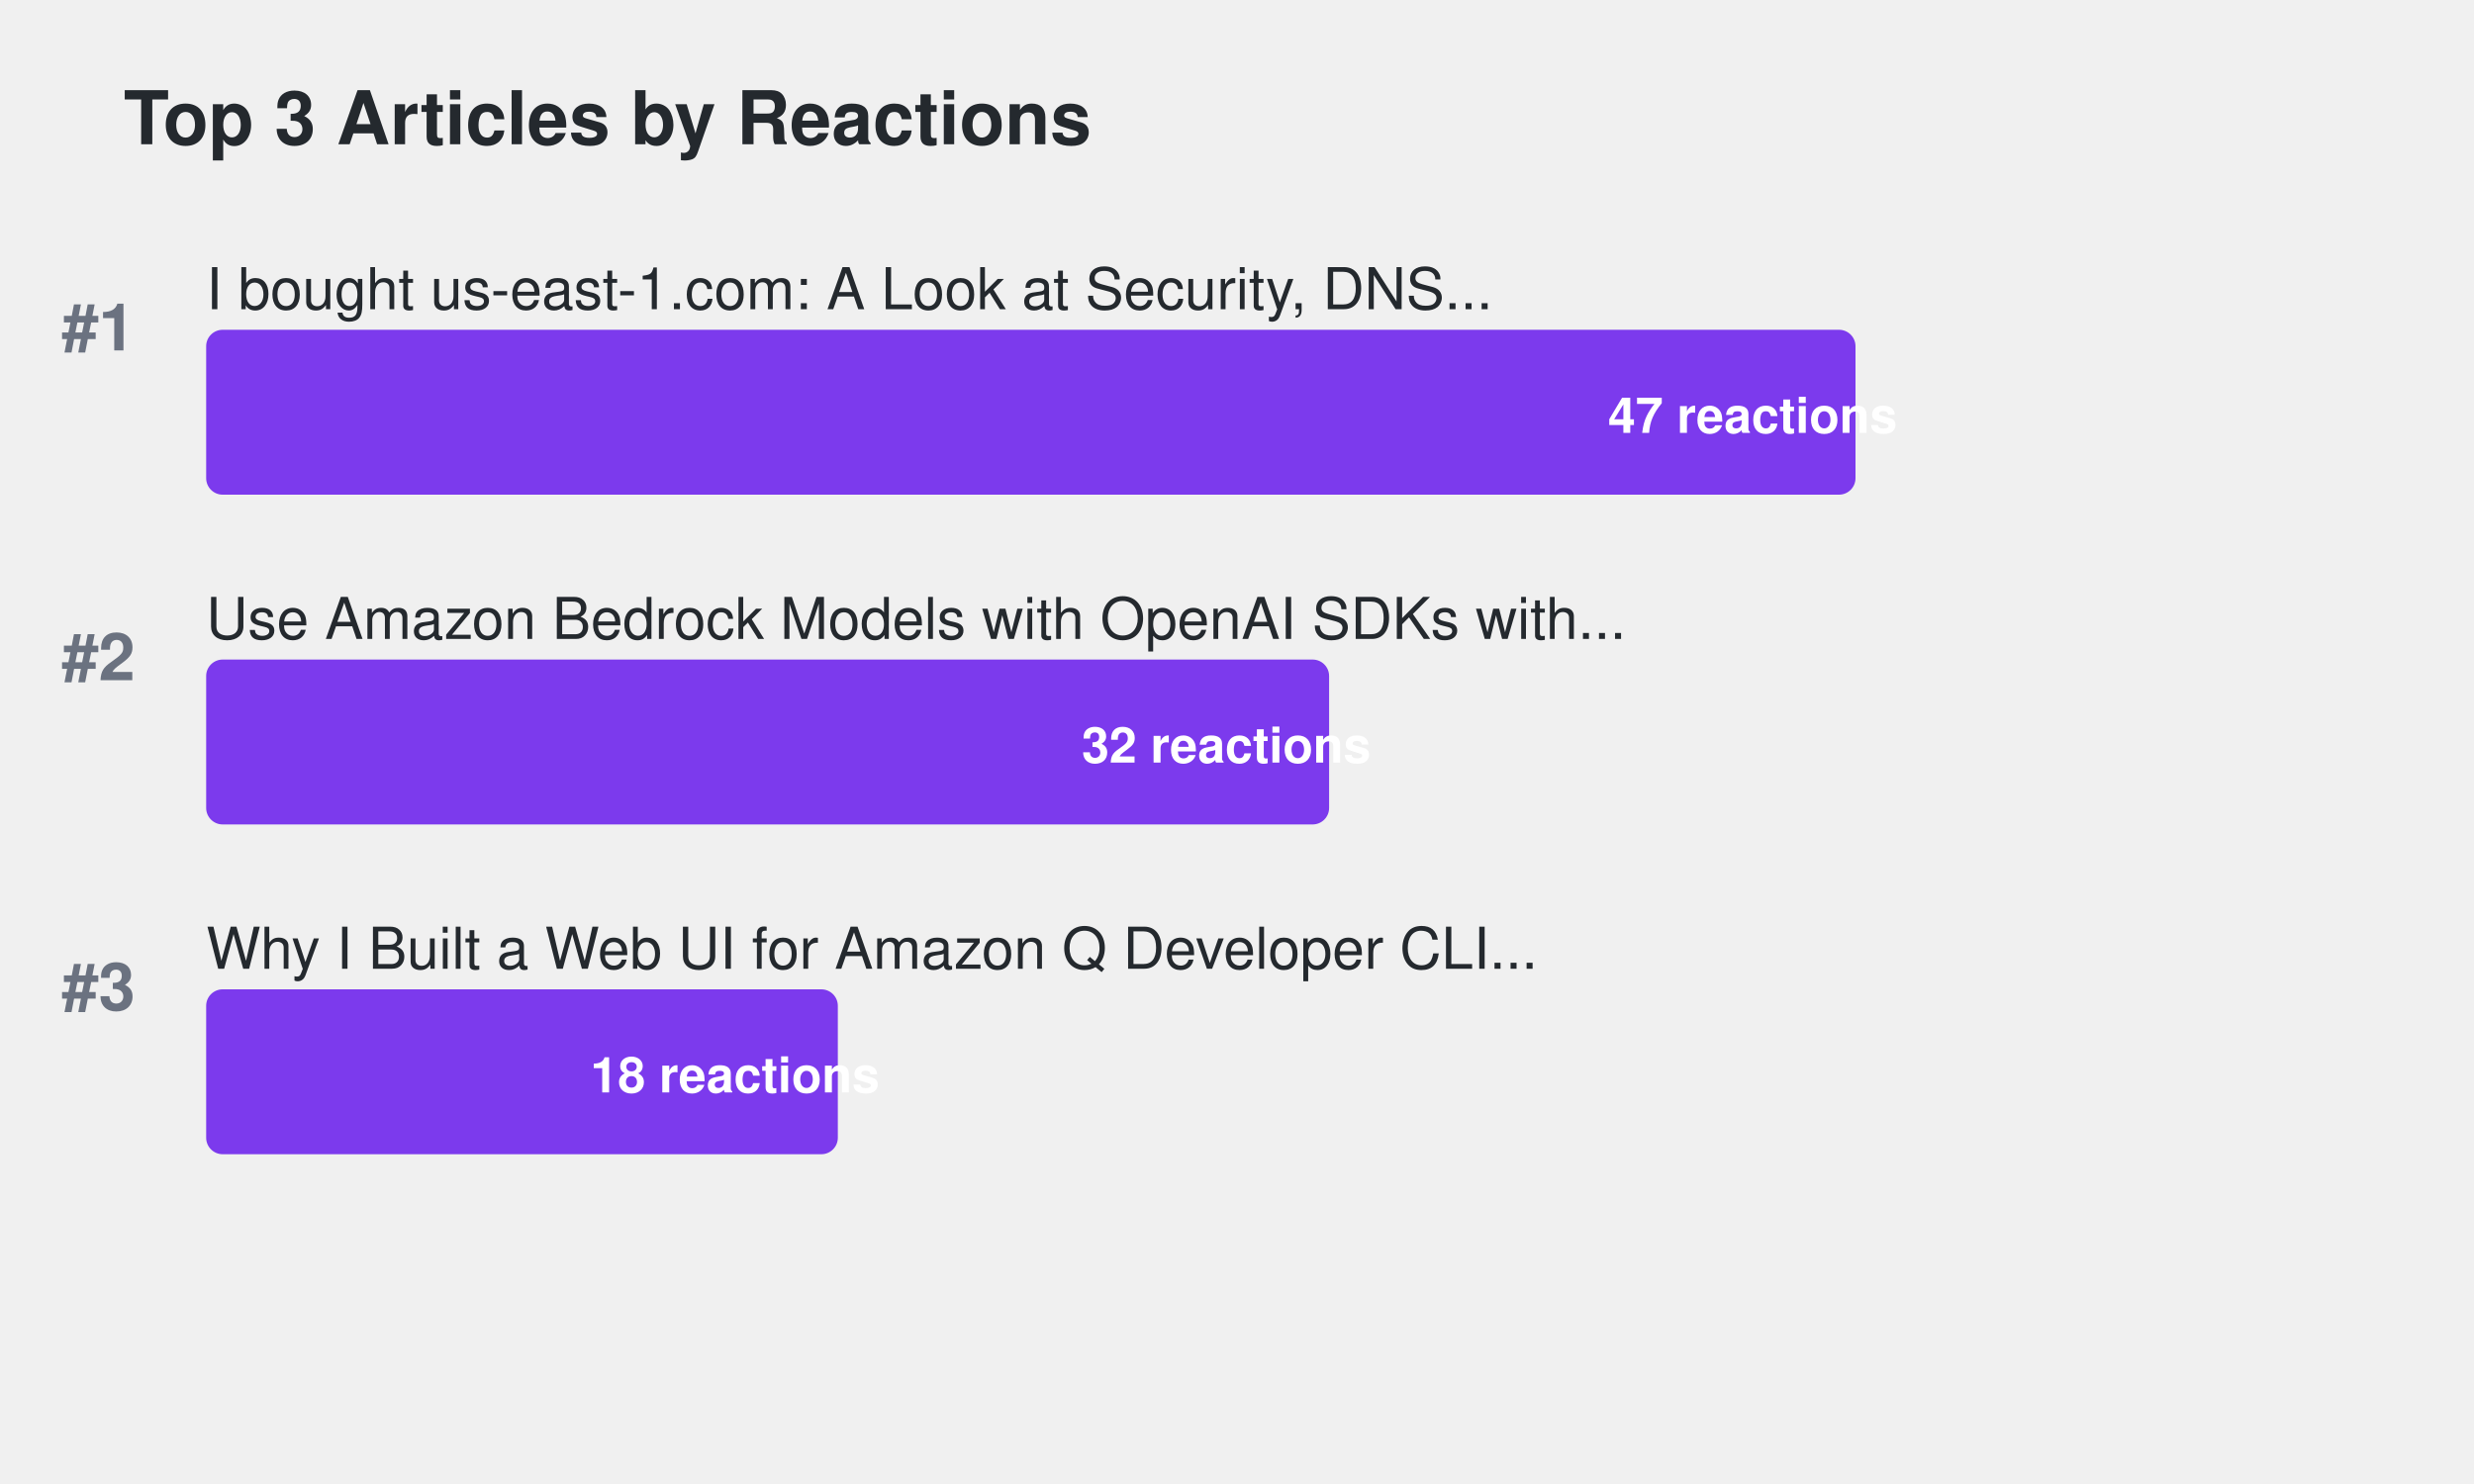
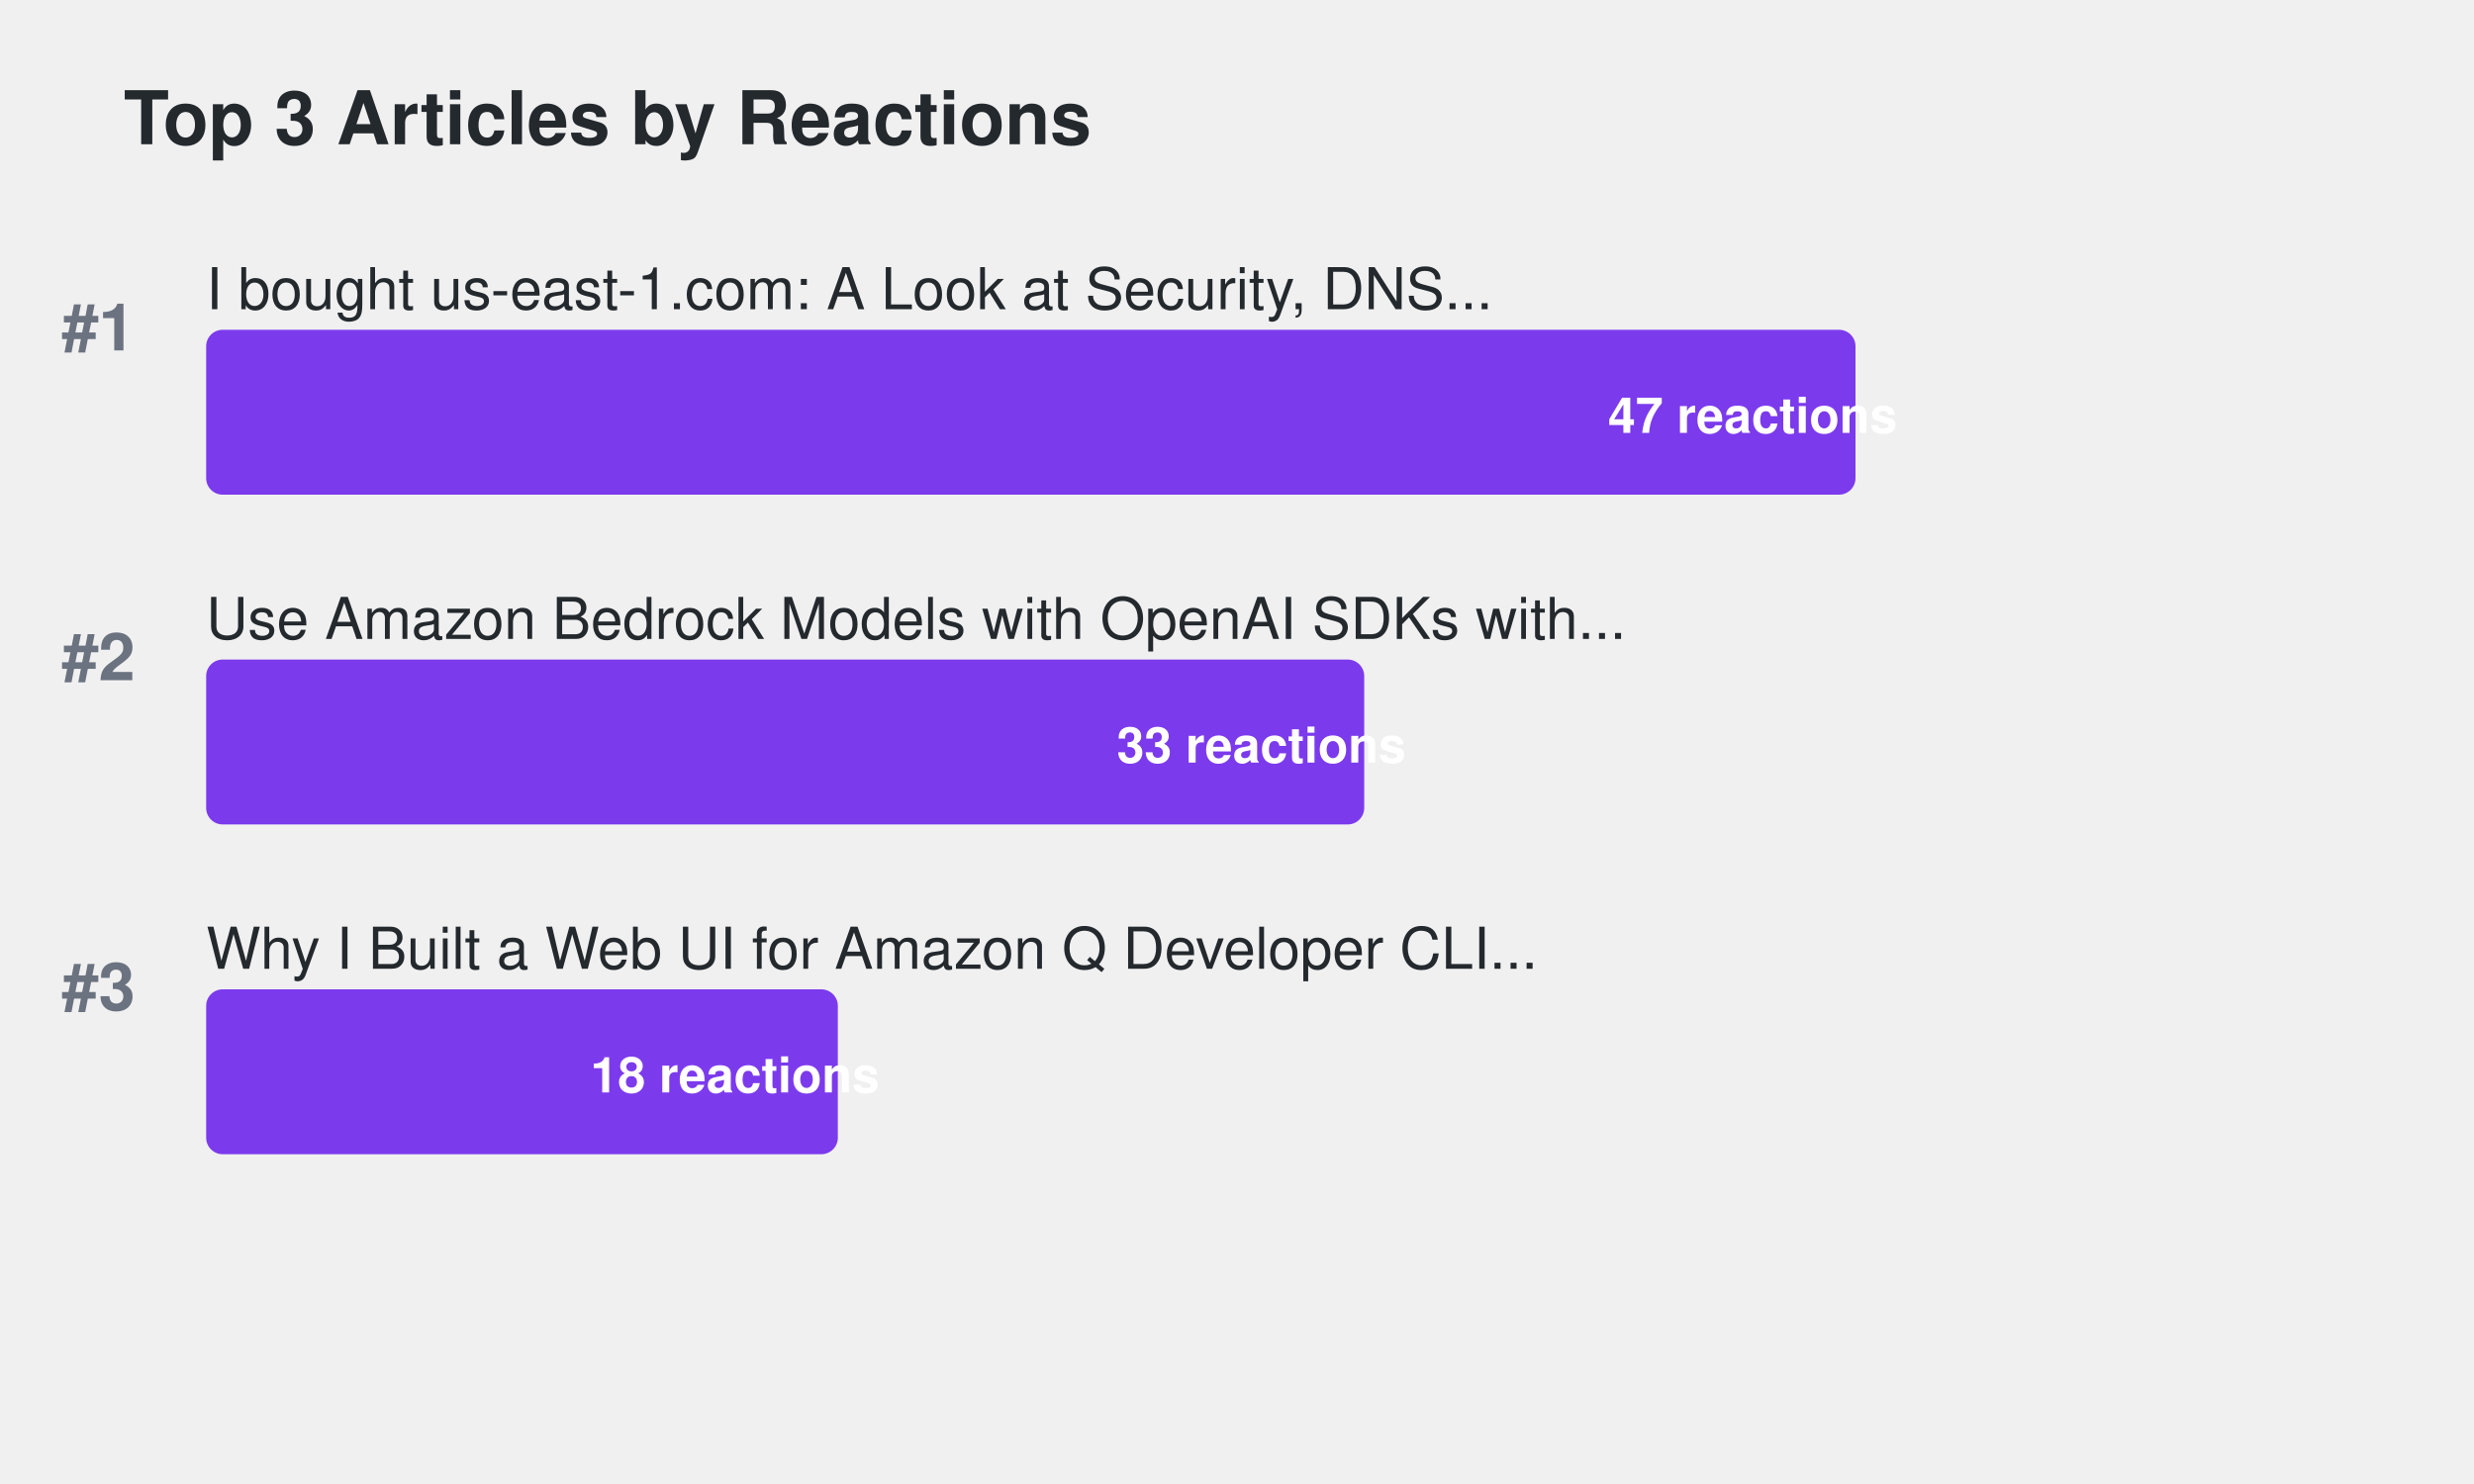
<svg xmlns="http://www.w3.org/2000/svg" width="600" height="360">
  <defs>
    <style>
.title { font-family: -apple-system, BlinkMacSystemFont, "Segoe UI", Helvetica, Arial, sans-serif; font-size: 18px; font-weight: 600; fill: #24292e; }
.article-title { font-family: -apple-system, BlinkMacSystemFont, "Segoe UI", Helvetica, Arial, sans-serif; font-size: 14px; font-weight: 500; fill: #24292e; }
.metric-value { font-family: -apple-system, BlinkMacSystemFont, "Segoe UI", Helvetica, Arial, sans-serif; font-size: 12px; font-weight: 600; fill: #ffffff; }
.rank { font-family: -apple-system, BlinkMacSystemFont, "Segoe UI", Helvetica, Arial, sans-serif; font-size: 16px; font-weight: 700; fill: #6b7280; }
.bar { rx: 4; ry: 4; }
.bar:hover { opacity: 0.8; cursor: pointer; }
a { text-decoration: none; }
a:hover .article-title { fill: #0969da; text-decoration: underline; }
a:hover .bar { opacity: 0.9; }
</style>
  </defs>
  <text x="30" y="35" class="title">Top 3 Articles by Reactions</text>
  <text x="15" y="85" class="rank">#1</text>
  <a href="https://dev.to/aws-builders/i-bought-us-east-1com-a-look-at-security-dns-traffic-and-protecting-aws-users-15ng" target="_blank">
    <text x="50" y="75" class="article-title">I bought us-east-1.com: A Look at Security, DNS...</text>
    <rect x="50" y="80" width="400.0" height="40" fill="#7c3aed" class="bar">
</rect>
    <text x="390.0" y="105" class="metric-value" fill="#ffffff">47 reactions</text>
  </a>
  <text x="15" y="165" class="rank">#2</text>
  <a href="https://dev.to/aws-builders/use-amazon-bedrock-models-via-an-openai-api-compatible-serverless-endpoint-now-without-fixed-cost-5hf5" target="_blank">
    <text x="50" y="155" class="article-title">Use Amazon Bedrock Models with OpenAI SDKs with...</text>
-     <rect x="50" y="160" width="272.34" height="40" fill="#7c3aed" class="bar">
+     <rect x="50" y="160" width="280.851" height="40" fill="#7c3aed" class="bar">
</rect>
-     <text x="262.34" y="185" class="metric-value" fill="#ffffff">32 reactions</text>
+     <text x="270.851" y="185" class="metric-value" fill="#ffffff">33 reactions</text>
  </a>
  <text x="15" y="245" class="rank">#3</text>
  <a href="https://dev.to/aws-builders/why-i-built-a-web-ui-for-amazon-q-developer-cli-and-how-i-vibe-coded-it-54d6" target="_blank">
    <text x="50" y="235" class="article-title">Why I Built a Web UI for Amazon Q Developer CLI...</text>
    <rect x="50" y="240" width="153.191" height="40" fill="#7c3aed" class="bar">
</rect>
    <text x="143.191" y="265" class="metric-value" fill="#ffffff">18 reactions</text>
  </a>
</svg>
